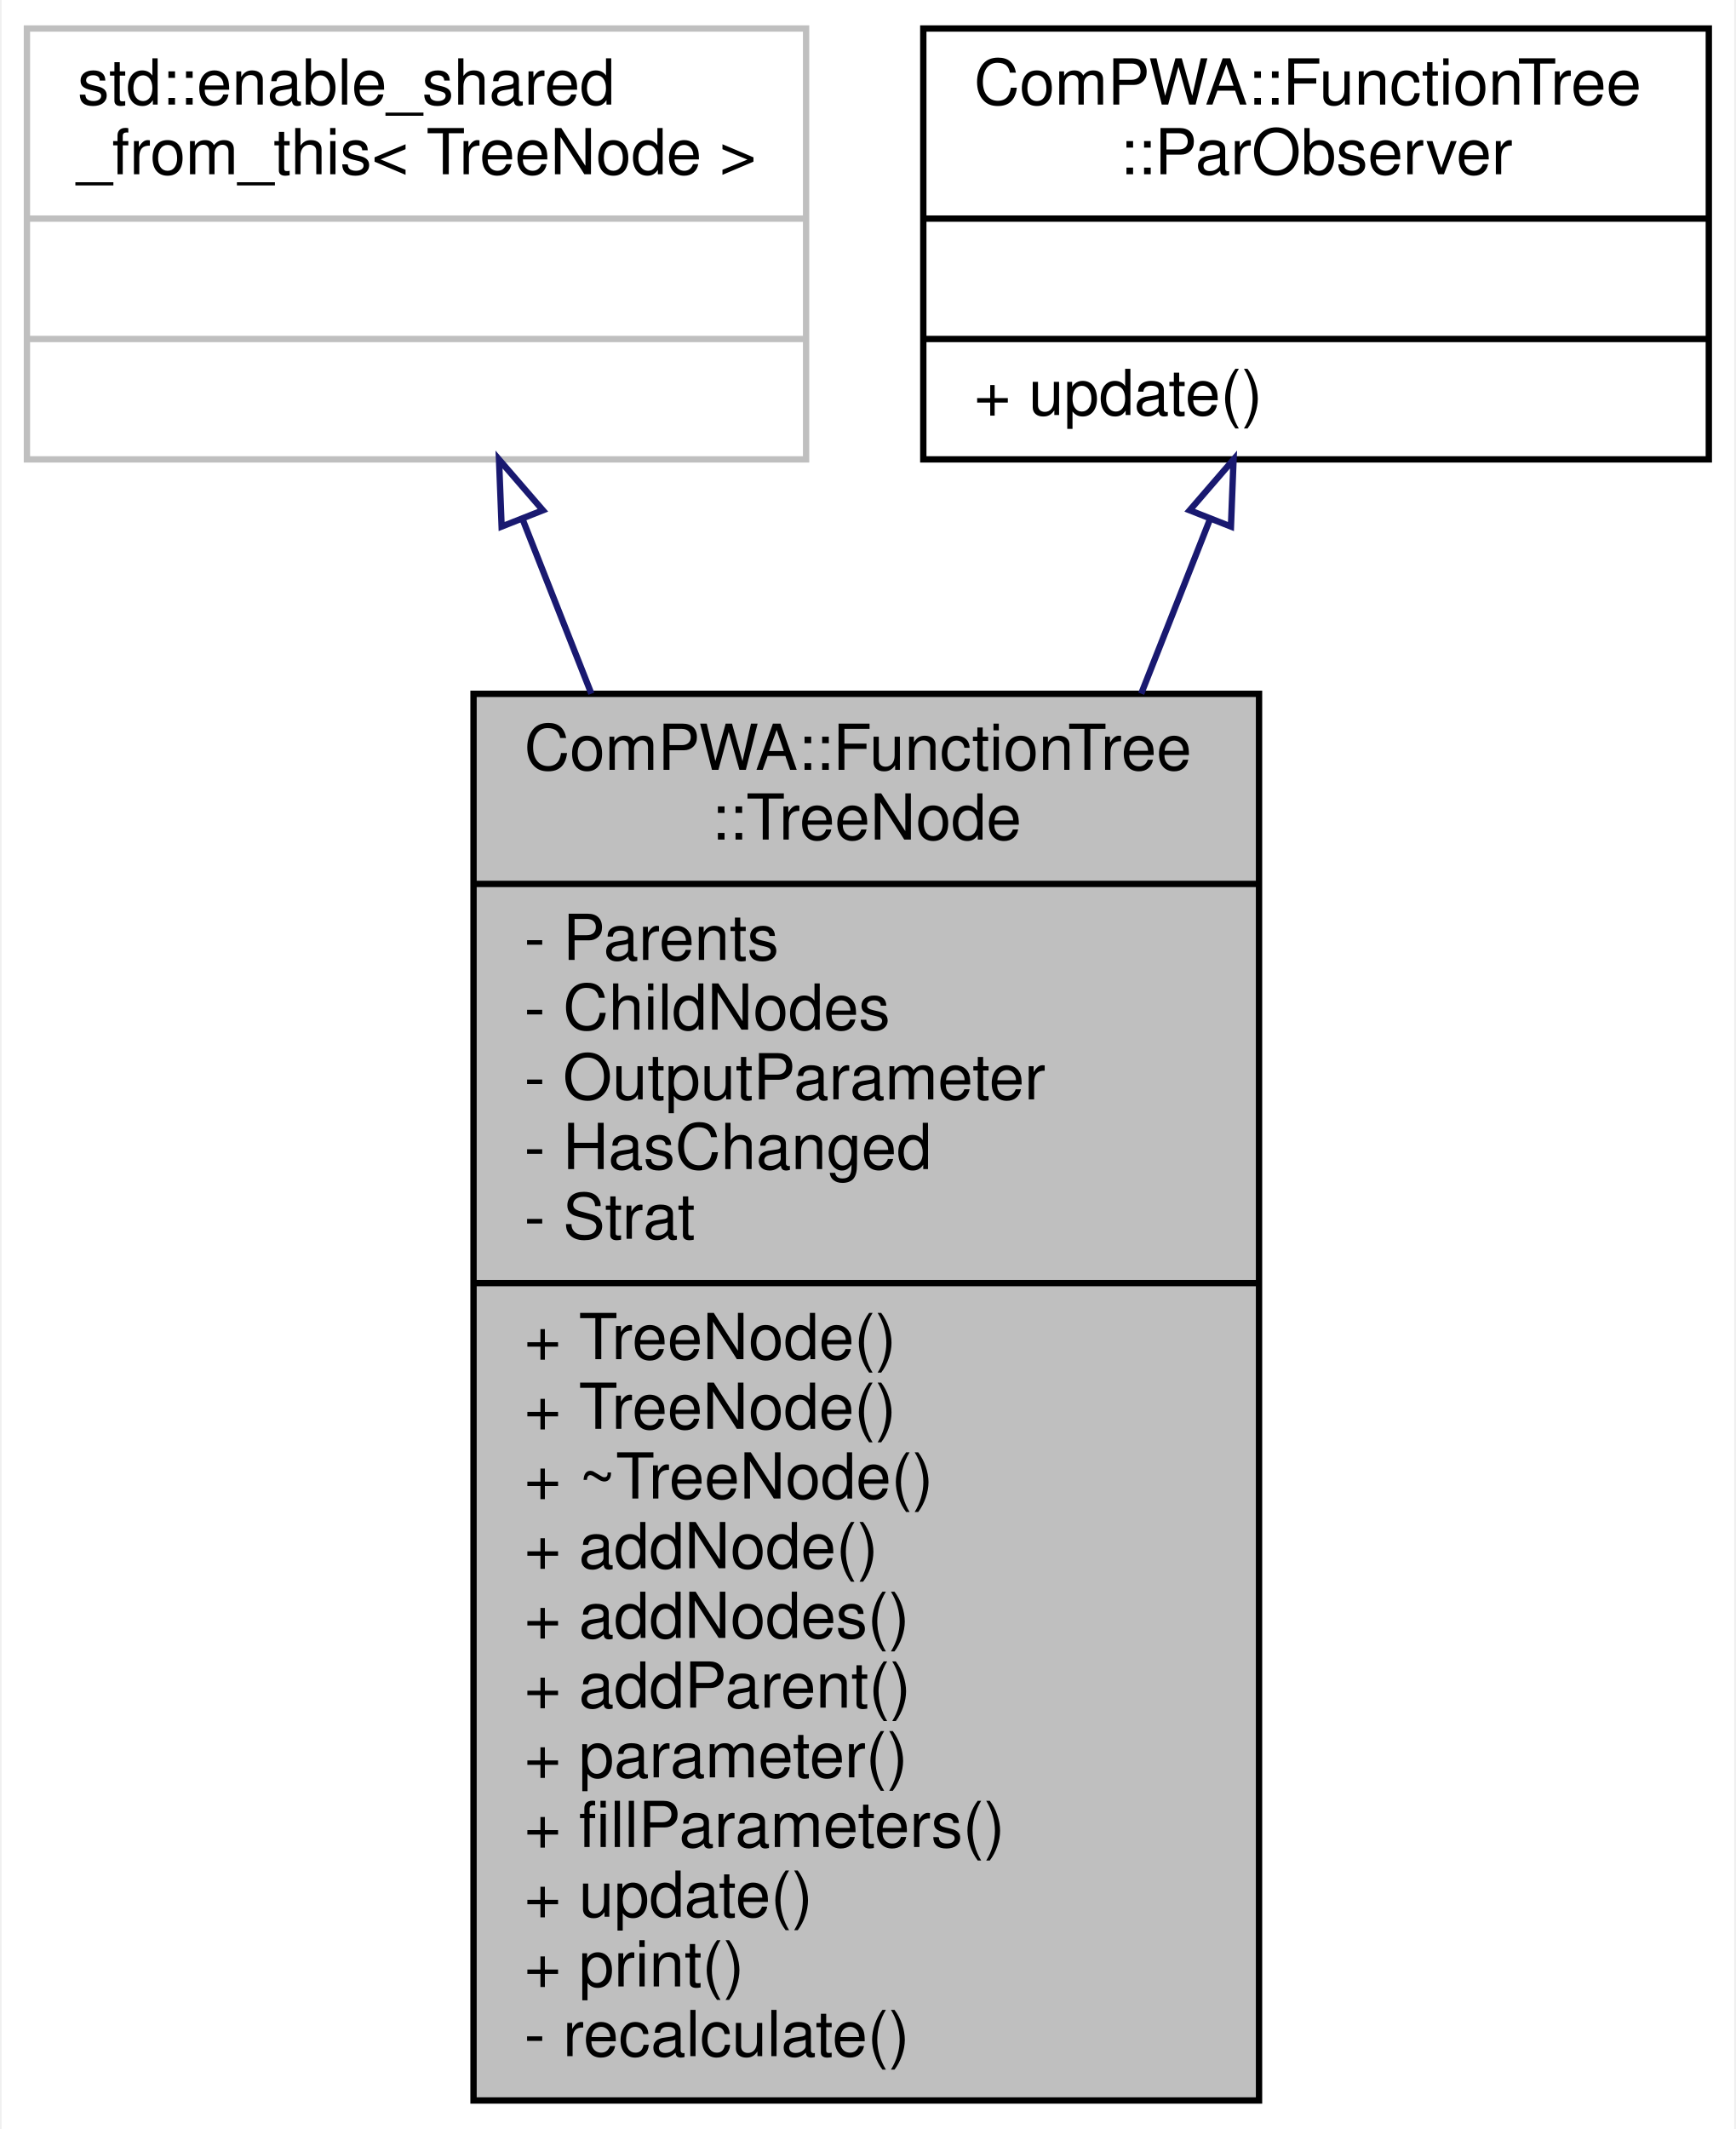
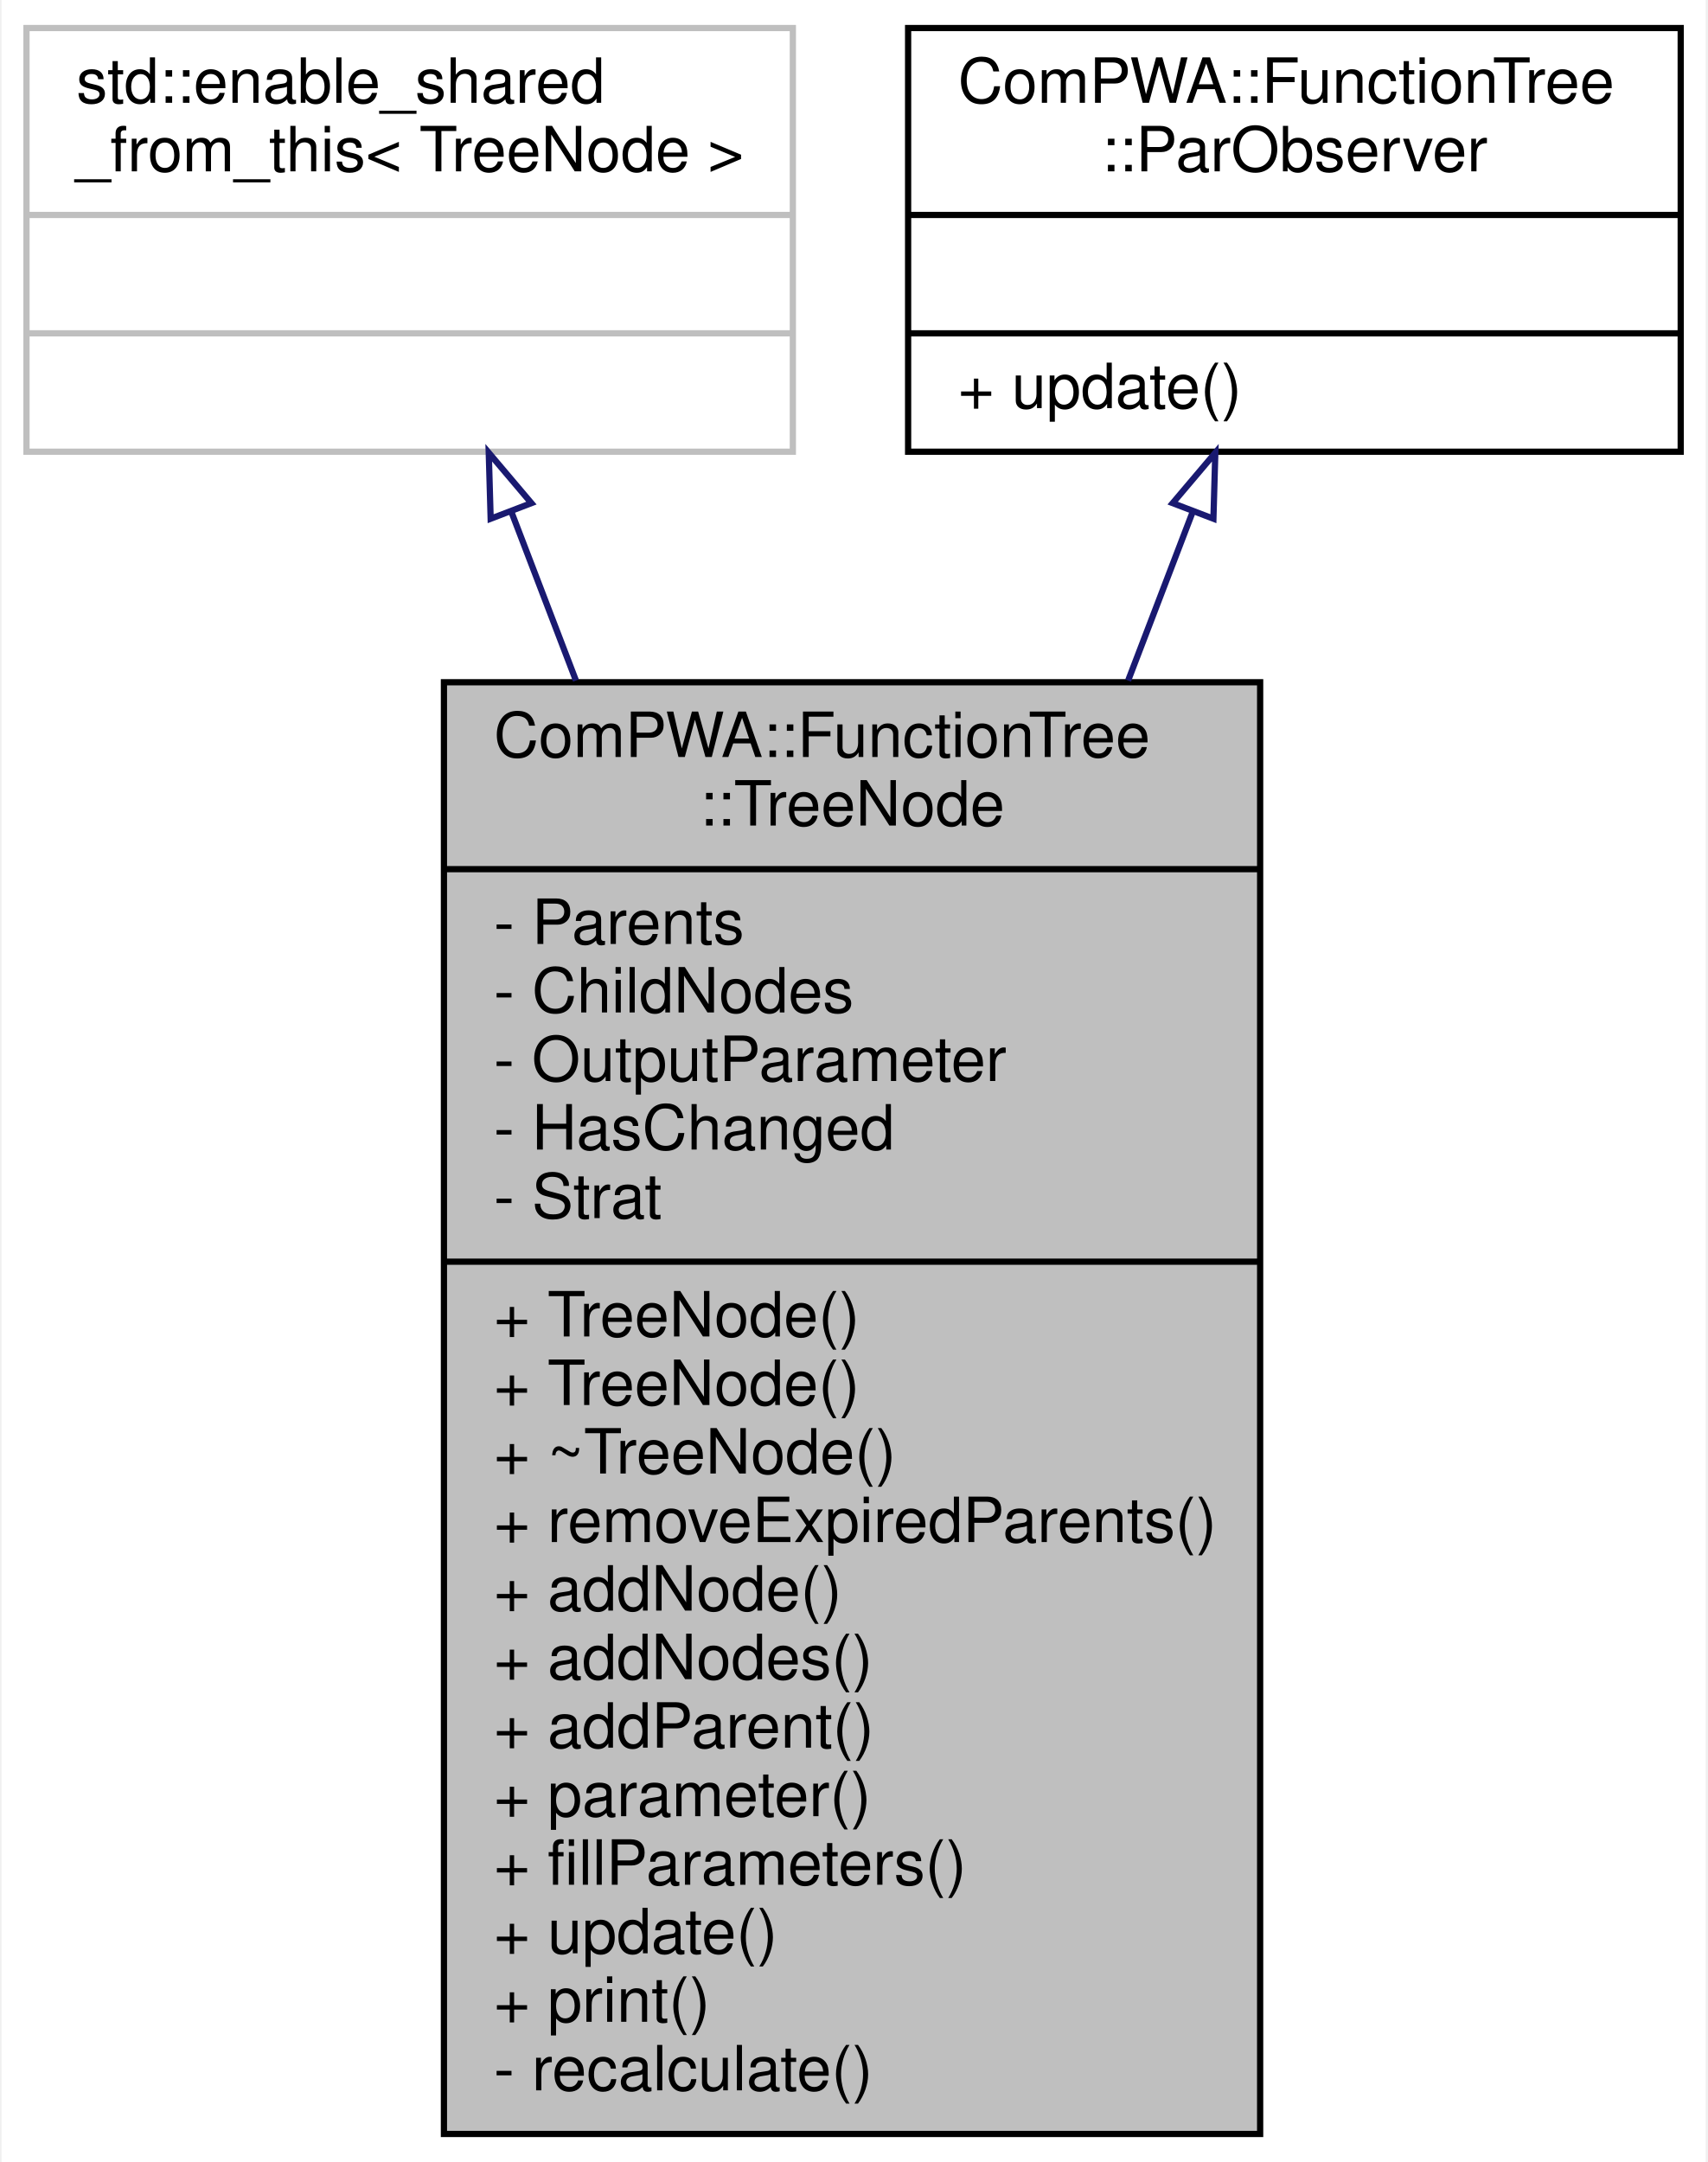
- <svg xmlns="http://www.w3.org/2000/svg" xmlns:xlink="http://www.w3.org/1999/xlink" width="274pt" height="336pt" viewBox="0.00 0.00 273.50 336.00">
-   <g id="graph0" class="graph" transform="scale(1 1) rotate(0) translate(4 332)">
-     <polygon fill="white" stroke="none" points="-4,4 -4,-332 269.5,-332 269.5,4 -4,4" />
+ <svg xmlns="http://www.w3.org/2000/svg" xmlns:xlink="http://www.w3.org/1999/xlink" width="274pt" height="347pt" viewBox="0.00 0.00 273.50 347.00">
+   <g id="graph0" class="graph" transform="scale(1 1) rotate(0) translate(4 343)">
+     <polygon fill="white" stroke="none" points="-4,4 -4,-343 269.5,-343 269.5,4 -4,4" />
    <g id="node1" class="node">
-       <polygon fill="#bfbfbf" stroke="black" points="70.5,-0.5 70.5,-222.5 194.5,-222.5 194.5,-0.5 70.5,-0.5" />
-       <text text-anchor="start" x="78.5" y="-210.5" font-family="Helvetica,sans-Serif" font-size="10.00">ComPWA::FunctionTree</text>
-       <text text-anchor="middle" x="132.5" y="-199.5" font-family="Helvetica,sans-Serif" font-size="10.00">::TreeNode</text>
-       <polyline fill="none" stroke="black" points="70.5,-192.5 194.5,-192.5 " />
-       <text text-anchor="start" x="78.5" y="-180.5" font-family="Helvetica,sans-Serif" font-size="10.00">- Parents</text>
-       <text text-anchor="start" x="78.5" y="-169.5" font-family="Helvetica,sans-Serif" font-size="10.00">- ChildNodes</text>
-       <text text-anchor="start" x="78.5" y="-158.5" font-family="Helvetica,sans-Serif" font-size="10.00">- OutputParameter</text>
-       <text text-anchor="start" x="78.5" y="-147.5" font-family="Helvetica,sans-Serif" font-size="10.00">- HasChanged</text>
-       <text text-anchor="start" x="78.5" y="-136.5" font-family="Helvetica,sans-Serif" font-size="10.00">- Strat</text>
-       <polyline fill="none" stroke="black" points="70.5,-129.5 194.5,-129.5 " />
-       <text text-anchor="start" x="78.5" y="-117.5" font-family="Helvetica,sans-Serif" font-size="10.00">+ TreeNode()</text>
-       <text text-anchor="start" x="78.5" y="-106.5" font-family="Helvetica,sans-Serif" font-size="10.00">+ TreeNode()</text>
-       <text text-anchor="start" x="78.5" y="-95.5" font-family="Helvetica,sans-Serif" font-size="10.00">+ ~TreeNode()</text>
-       <text text-anchor="start" x="78.5" y="-84.5" font-family="Helvetica,sans-Serif" font-size="10.00">+ addNode()</text>
-       <text text-anchor="start" x="78.5" y="-73.5" font-family="Helvetica,sans-Serif" font-size="10.00">+ addNodes()</text>
-       <text text-anchor="start" x="78.5" y="-62.5" font-family="Helvetica,sans-Serif" font-size="10.00">+ addParent()</text>
-       <text text-anchor="start" x="78.5" y="-51.5" font-family="Helvetica,sans-Serif" font-size="10.00">+ parameter()</text>
-       <text text-anchor="start" x="78.5" y="-40.5" font-family="Helvetica,sans-Serif" font-size="10.00">+ fillParameters()</text>
-       <text text-anchor="start" x="78.5" y="-29.5" font-family="Helvetica,sans-Serif" font-size="10.00">+ update()</text>
-       <text text-anchor="start" x="78.5" y="-18.5" font-family="Helvetica,sans-Serif" font-size="10.00">+ print()</text>
-       <text text-anchor="start" x="78.5" y="-7.5" font-family="Helvetica,sans-Serif" font-size="10.00">- recalculate()</text>
+       <polygon fill="#bfbfbf" stroke="black" points="67,-0.5 67,-233.5 198,-233.5 198,-0.5 67,-0.5" />
+       <text text-anchor="start" x="75" y="-221.5" font-family="Helvetica,sans-Serif" font-size="10.00">ComPWA::FunctionTree</text>
+       <text text-anchor="middle" x="132.5" y="-210.5" font-family="Helvetica,sans-Serif" font-size="10.00">::TreeNode</text>
+       <polyline fill="none" stroke="black" points="67,-203.5 198,-203.5 " />
+       <text text-anchor="start" x="75" y="-191.5" font-family="Helvetica,sans-Serif" font-size="10.00">- Parents</text>
+       <text text-anchor="start" x="75" y="-180.5" font-family="Helvetica,sans-Serif" font-size="10.00">- ChildNodes</text>
+       <text text-anchor="start" x="75" y="-169.5" font-family="Helvetica,sans-Serif" font-size="10.00">- OutputParameter</text>
+       <text text-anchor="start" x="75" y="-158.5" font-family="Helvetica,sans-Serif" font-size="10.00">- HasChanged</text>
+       <text text-anchor="start" x="75" y="-147.5" font-family="Helvetica,sans-Serif" font-size="10.00">- Strat</text>
+       <polyline fill="none" stroke="black" points="67,-140.5 198,-140.5 " />
+       <text text-anchor="start" x="75" y="-128.5" font-family="Helvetica,sans-Serif" font-size="10.00">+ TreeNode()</text>
+       <text text-anchor="start" x="75" y="-117.5" font-family="Helvetica,sans-Serif" font-size="10.00">+ TreeNode()</text>
+       <text text-anchor="start" x="75" y="-106.5" font-family="Helvetica,sans-Serif" font-size="10.00">+ ~TreeNode()</text>
+       <text text-anchor="start" x="75" y="-95.5" font-family="Helvetica,sans-Serif" font-size="10.00">+ removeExpiredParents()</text>
+       <text text-anchor="start" x="75" y="-84.5" font-family="Helvetica,sans-Serif" font-size="10.00">+ addNode()</text>
+       <text text-anchor="start" x="75" y="-73.5" font-family="Helvetica,sans-Serif" font-size="10.00">+ addNodes()</text>
+       <text text-anchor="start" x="75" y="-62.5" font-family="Helvetica,sans-Serif" font-size="10.00">+ addParent()</text>
+       <text text-anchor="start" x="75" y="-51.5" font-family="Helvetica,sans-Serif" font-size="10.00">+ parameter()</text>
+       <text text-anchor="start" x="75" y="-40.5" font-family="Helvetica,sans-Serif" font-size="10.00">+ fillParameters()</text>
+       <text text-anchor="start" x="75" y="-29.5" font-family="Helvetica,sans-Serif" font-size="10.00">+ update()</text>
+       <text text-anchor="start" x="75" y="-18.5" font-family="Helvetica,sans-Serif" font-size="10.00">+ print()</text>
+       <text text-anchor="start" x="75" y="-7.5" font-family="Helvetica,sans-Serif" font-size="10.00">- recalculate()</text>
    </g>
    <g id="node2" class="node">
-       <polygon fill="white" stroke="#bfbfbf" points="0,-259.5 0,-327.5 123,-327.5 123,-259.5 0,-259.5" />
-       <text text-anchor="start" x="8" y="-315.5" font-family="Helvetica,sans-Serif" font-size="10.00">std::enable_shared</text>
-       <text text-anchor="middle" x="61.5" y="-304.5" font-family="Helvetica,sans-Serif" font-size="10.00">_from_this&lt; TreeNode &gt;</text>
-       <polyline fill="none" stroke="#bfbfbf" points="0,-297.5 123,-297.5 " />
-       <text text-anchor="middle" x="61.5" y="-285.5" font-family="Helvetica,sans-Serif" font-size="10.00"> </text>
-       <polyline fill="none" stroke="#bfbfbf" points="0,-278.5 123,-278.5 " />
-       <text text-anchor="middle" x="61.5" y="-266.5" font-family="Helvetica,sans-Serif" font-size="10.00"> </text>
+       <polygon fill="white" stroke="#bfbfbf" points="0,-270.5 0,-338.5 123,-338.5 123,-270.5 0,-270.5" />
+       <text text-anchor="start" x="8" y="-326.5" font-family="Helvetica,sans-Serif" font-size="10.00">std::enable_shared</text>
+       <text text-anchor="middle" x="61.5" y="-315.5" font-family="Helvetica,sans-Serif" font-size="10.00">_from_this&lt; TreeNode &gt;</text>
+       <polyline fill="none" stroke="#bfbfbf" points="0,-308.5 123,-308.5 " />
+       <text text-anchor="middle" x="61.5" y="-296.5" font-family="Helvetica,sans-Serif" font-size="10.00"> </text>
+       <polyline fill="none" stroke="#bfbfbf" points="0,-289.5 123,-289.5 " />
+       <text text-anchor="middle" x="61.5" y="-277.5" font-family="Helvetica,sans-Serif" font-size="10.00"> </text>
    </g>
    <g id="edge1" class="edge">
-       <path fill="none" stroke="midnightblue" d="M78.193,-250.181C81.573,-241.612 85.272,-232.232 89.101,-222.525" />
-       <polygon fill="none" stroke="midnightblue" points="74.936,-248.898 74.522,-259.485 81.448,-251.467 74.936,-248.898" />
+       <path fill="none" stroke="midnightblue" d="M77.817,-260.868C81.031,-252.473 84.543,-243.296 88.188,-233.773" />
+       <polygon fill="none" stroke="midnightblue" points="74.499,-259.746 74.193,-270.336 81.037,-262.248 74.499,-259.746" />
    </g>
    <g id="node3" class="node">
      <g id="a_node3">
        <a xlink:href="classComPWA_1_1FunctionTree_1_1ParObserver.html" target="_top" xlink:title="ParObserver Base class parameter observer. ">
-           <polygon fill="white" stroke="black" points="141.5,-259.5 141.5,-327.5 265.5,-327.5 265.5,-259.5 141.5,-259.5" />
-           <text text-anchor="start" x="149.5" y="-315.5" font-family="Helvetica,sans-Serif" font-size="10.00">ComPWA::FunctionTree</text>
-           <text text-anchor="middle" x="203.5" y="-304.5" font-family="Helvetica,sans-Serif" font-size="10.00">::ParObserver</text>
-           <polyline fill="none" stroke="black" points="141.5,-297.5 265.5,-297.5 " />
-           <text text-anchor="middle" x="203.5" y="-285.5" font-family="Helvetica,sans-Serif" font-size="10.00"> </text>
-           <polyline fill="none" stroke="black" points="141.5,-278.5 265.5,-278.5 " />
-           <text text-anchor="start" x="149.5" y="-266.5" font-family="Helvetica,sans-Serif" font-size="10.00">+ update()</text>
+           <polygon fill="white" stroke="black" points="141.5,-270.5 141.5,-338.5 265.5,-338.5 265.5,-270.5 141.5,-270.5" />
+           <text text-anchor="start" x="149.5" y="-326.5" font-family="Helvetica,sans-Serif" font-size="10.00">ComPWA::FunctionTree</text>
+           <text text-anchor="middle" x="203.5" y="-315.5" font-family="Helvetica,sans-Serif" font-size="10.00">::ParObserver</text>
+           <polyline fill="none" stroke="black" points="141.5,-308.5 265.5,-308.5 " />
+           <text text-anchor="middle" x="203.5" y="-296.5" font-family="Helvetica,sans-Serif" font-size="10.00"> </text>
+           <polyline fill="none" stroke="black" points="141.5,-289.5 265.5,-289.5 " />
+           <text text-anchor="start" x="149.5" y="-277.5" font-family="Helvetica,sans-Serif" font-size="10.00">+ update()</text>
        </a>
      </g>
    </g>
    <g id="edge2" class="edge">
-       <path fill="none" stroke="midnightblue" d="M186.807,-250.181C183.427,-241.612 179.728,-232.232 175.899,-222.525" />
-       <polygon fill="none" stroke="midnightblue" points="183.552,-251.467 190.478,-259.485 190.064,-248.898 183.552,-251.467" />
+       <path fill="none" stroke="midnightblue" d="M187.183,-260.868C183.97,-252.473 180.457,-243.296 176.812,-233.773" />
+       <polygon fill="none" stroke="midnightblue" points="183.963,-262.248 190.807,-270.336 190.501,-259.746 183.963,-262.248" />
    </g>
  </g>
</svg>
